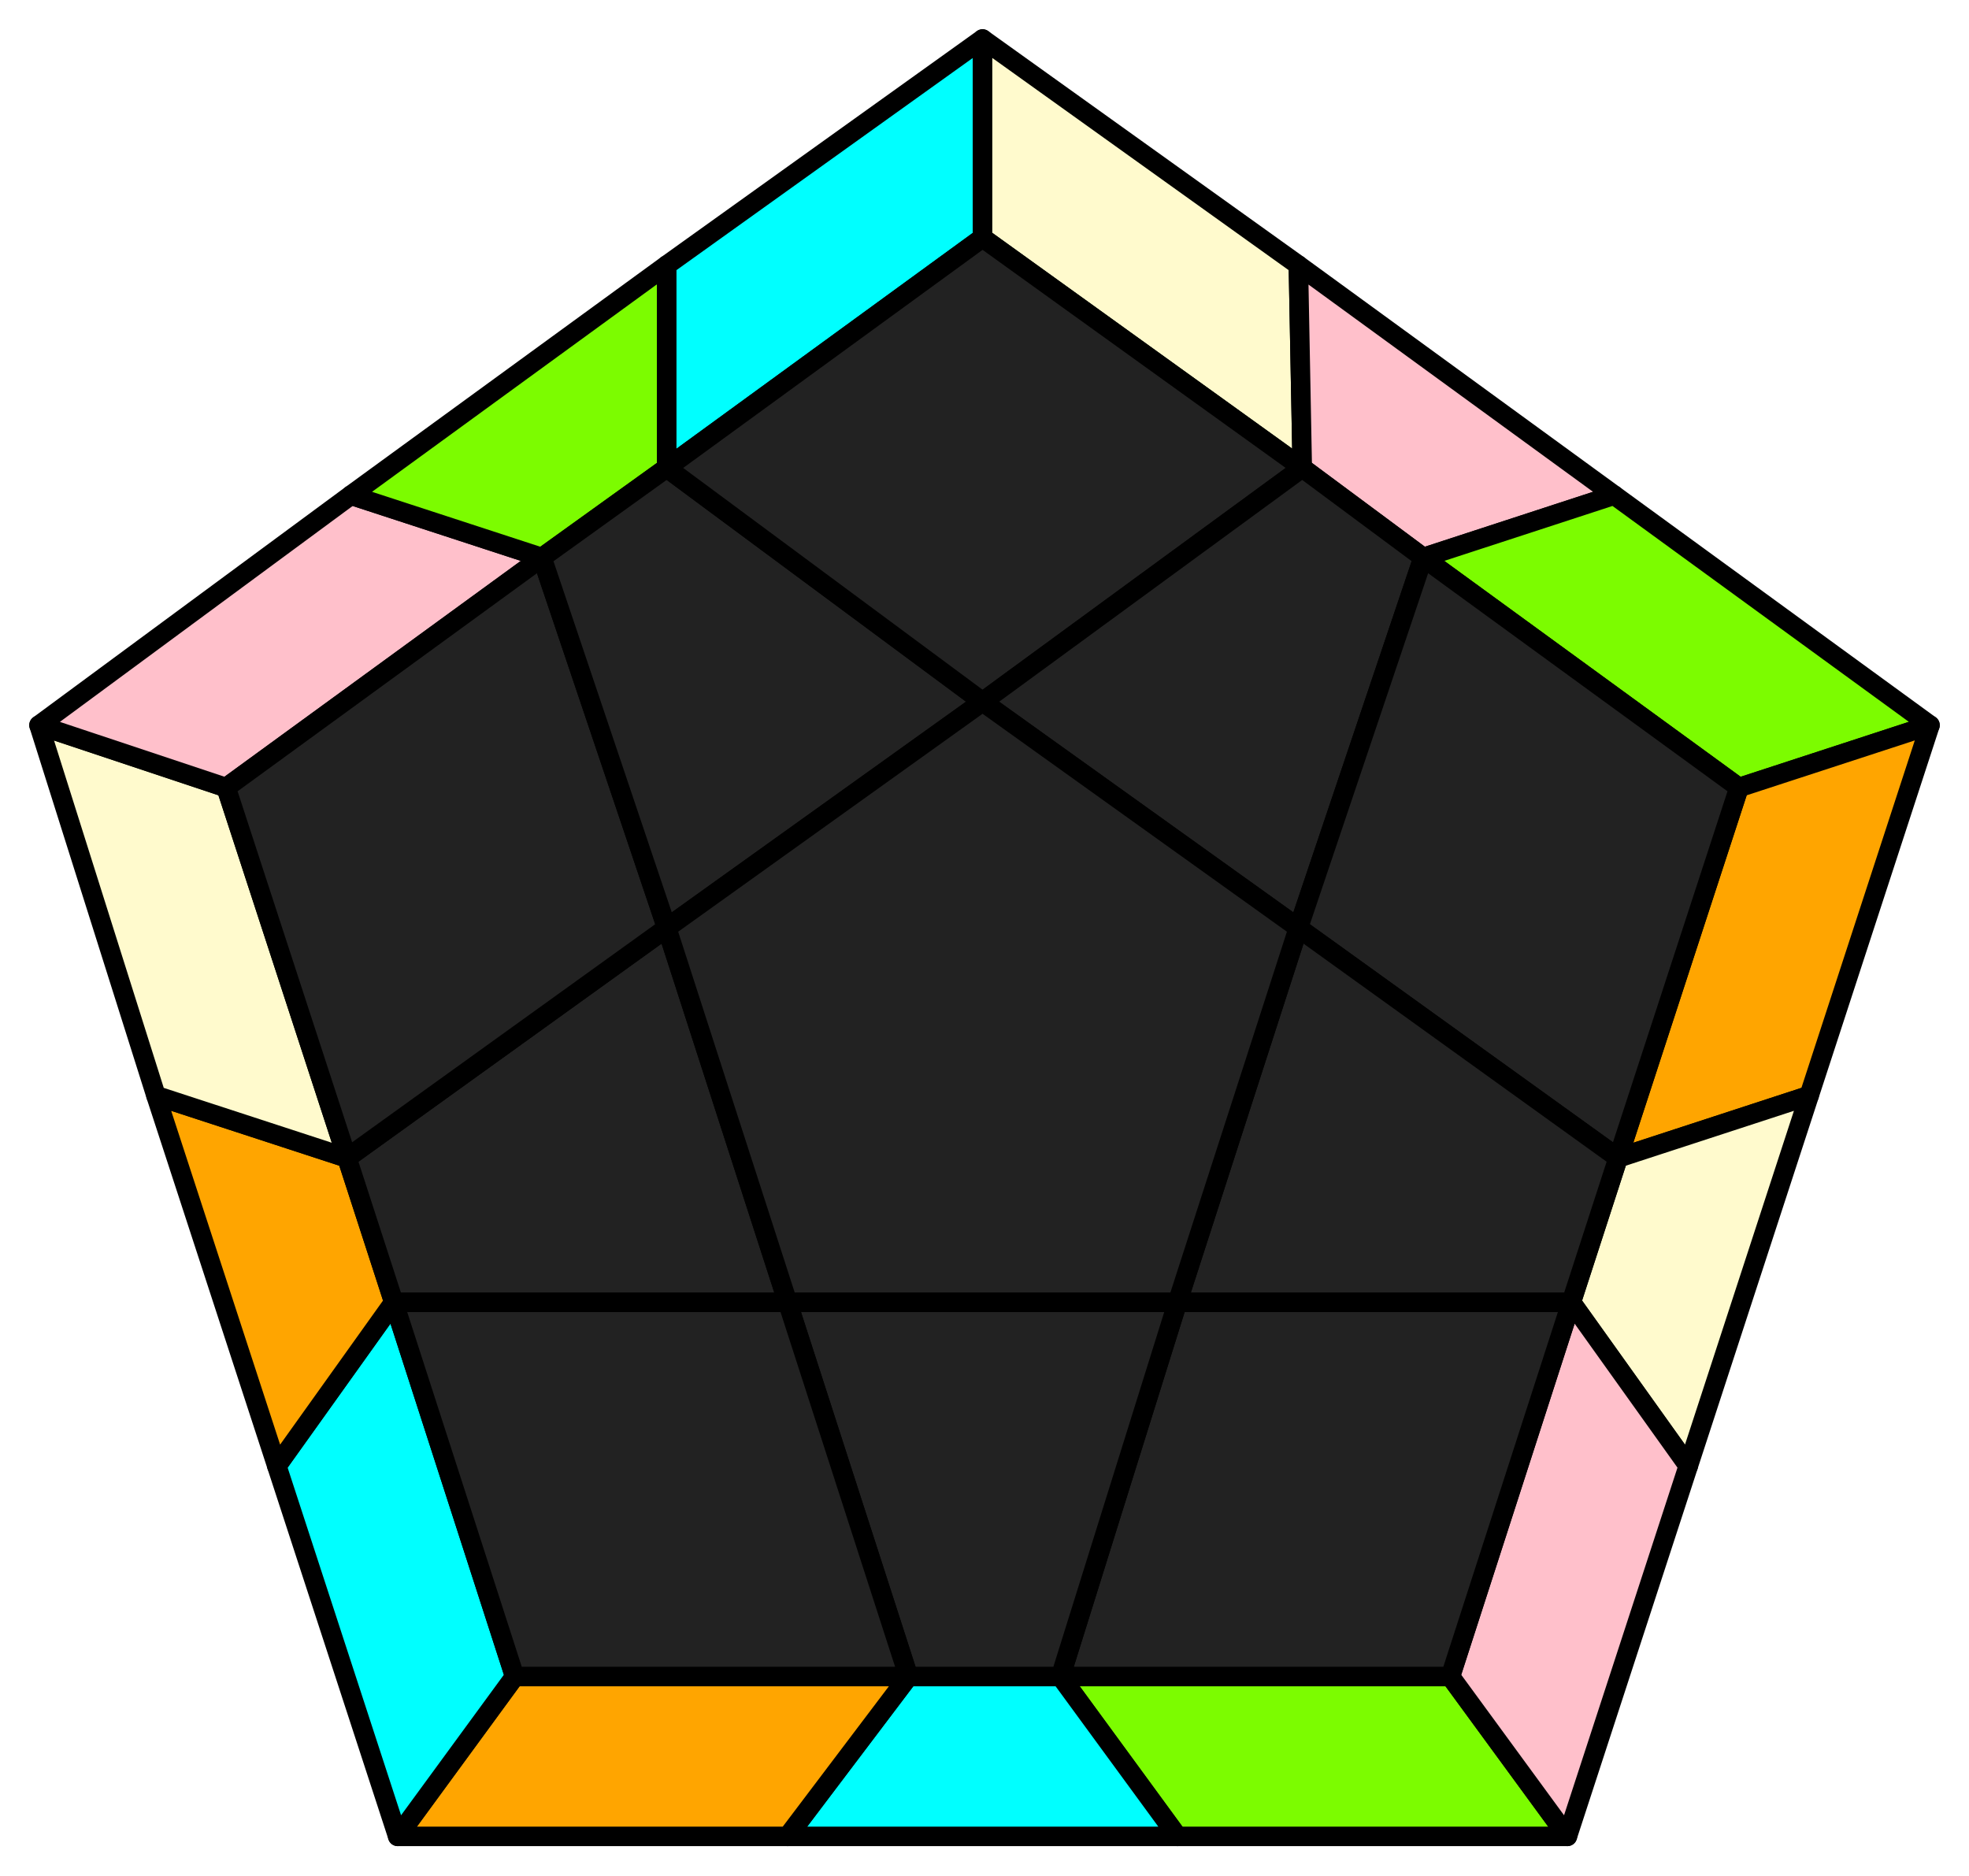
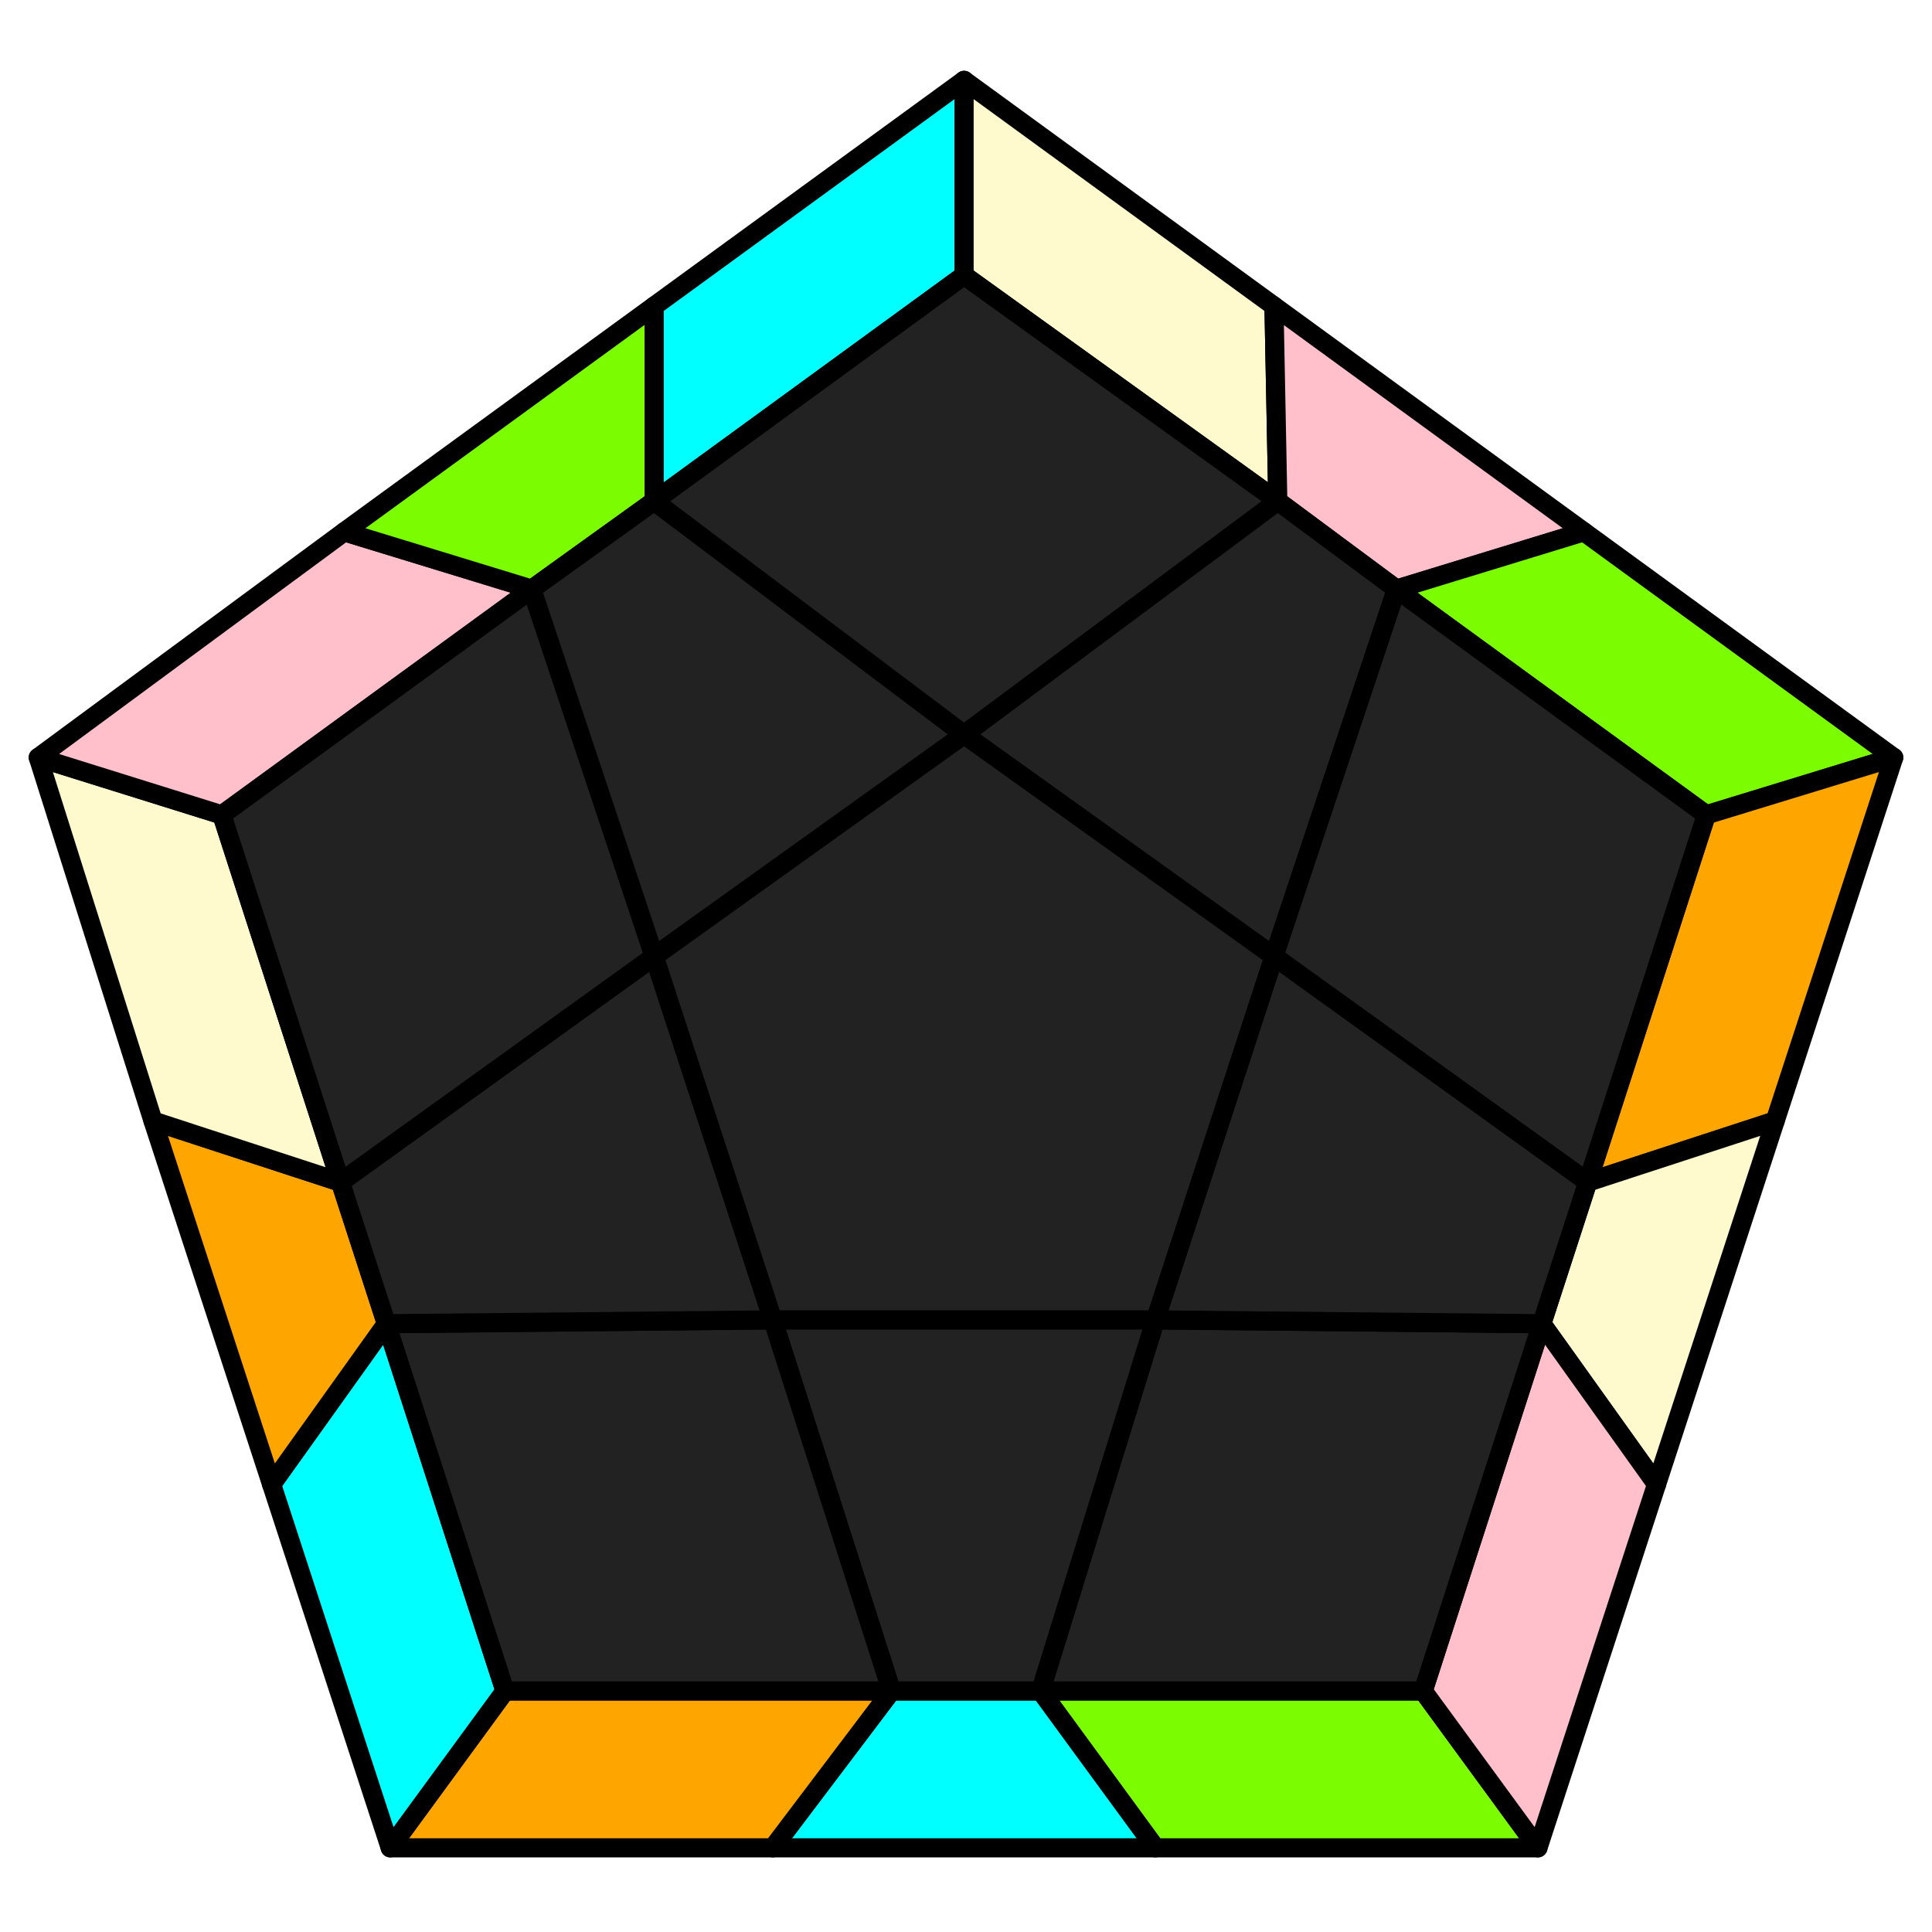
- <svg xmlns="http://www.w3.org/2000/svg" id="135" width="505" height="481">
+ <svg xmlns="http://www.w3.org/2000/svg" id="135" viewBox="0 0 505 505">
  <style>
polygon { stroke: black; stroke-width: 5px; stroke-linejoin: round;}
.green {fill: #7cfc00;}
.orange {fill: #ffa500;}
.blue {fill: #00ffff;}
.beige {fill: #fffacd;}
.pink {fill: #ffc0cb;}
.grey {fill: #222;}
</style>
-   <polygon class="green" points="402 471 302 471 272 430 372 430" />
-   <polygon class="blue" points="302 471 202 471 233 430 272 430" />
-   <polygon class="orange" points="202 471 102 471 132 430 233 430" />
-   <polygon class="blue" points="102 471 71 376 101 334 132 430" />
-   <polygon class="orange" points="71 376 40 281 89 297 101 334" />
-   <polygon class="beige" points="40 281 10 186 58 202 89 297" />
-   <polygon class="pink" points="10 186 90 127 139 143 58 202" />
-   <polygon class="green" points="90 127 171 68 171 120 139 143" />
-   <polygon class="blue" points="171 68 252 10 252 61 171 120" />
-   <polygon class="beige" points="252 10 333 68 334 120 252 61" />
-   <polygon class="pink" points="333 68 414 127 365 143 334 120" />
-   <polygon class="green" points="414 127 495 186 446 202 365 143" />
-   <polygon class="orange" points="495 186 464 281 415 297 446 202" />
-   <polygon class="beige" points="464 281 433 376 403 334 415 297" />
-   <polygon class="pink" points="433 376 402 471 372 430 403 334" />
-   <polygon class="grey" points="372 430 272 430 302 334 403 334" />
-   <polygon class="grey" points="272 430 233 430 202 334 302 334" />
-   <polygon class="grey" points="132 430 101 334 202 334 233 430" />
-   <polygon class="grey" points="101 334 89 297 171 238 202 334" />
-   <polygon class="grey" points="58 202 139 143 171 238 89 297" />
-   <polygon class="grey" points="139 143 171 120 252 180 171 238" />
-   <polygon class="grey" points="252 61 334 120 252 180 171 120" />
-   <polygon class="grey" points="334 120 365 143 333 238 252 180" />
-   <polygon class="grey" points="446 202 415 297 333 238 365 143" />
-   <polygon class="grey" points="415 297 403 334 302 334 333 238" />
-   <polygon class="grey" points="302 334 202 334 171 238 252 180 333 238" />
+   <polygon class="green" points="402 483 302 483 272 442 372 442" />
+   <polygon class="blue" points="302 483 202 483 233 442 272 442" />
+   <polygon class="orange" points="202 483 102 483 132 442 233 442" />
+   <polygon class="blue" points="102 483 71 388 101 346 132 442" />
+   <polygon class="orange" points="71 388 40 293 89 309 101 346" />
+   <polygon class="beige" points="40 293 10 198 58 213 89 309" />
+   <polygon class="pink" points="10 198 90 139 139 154 58 213" />
+   <polygon class="green" points="90 139 171 80 171 131 139 154" />
+   <polygon class="blue" points="171 80 252 21 252 72 171 131" />
+   <polygon class="beige" points="252 21 333 80 334 131 252 72" />
+   <polygon class="pink" points="333 80 414 139 365 154 334 131" />
+   <polygon class="green" points="414 139 495 198 446 213 365 154" />
+   <polygon class="orange" points="495 198 464 293 415 309 446 213" />
+   <polygon class="beige" points="464 293 433 388 403 346 415 309" />
+   <polygon class="pink" points="433 388 402 483 372 442 403 346" />
+   <polygon class="grey" points="372 442 272 442 302 345 403 346" />
+   <polygon class="grey" points="272 442 233 442 202 345 302 345" />
+   <polygon class="grey" points="132 442 101 346 202 345 233 442" />
+   <polygon class="grey" points="101 346 89 309 171 250 202 345" />
+   <polygon class="grey" points="58 213 139 154 171 250 89 309" />
+   <polygon class="grey" points="139 154 171 131 252 192 171 250" />
+   <polygon class="grey" points="252 72 334 131 252 192 171 131" />
+   <polygon class="grey" points="334 131 365 154 333 250 252 192" />
+   <polygon class="grey" points="446 213 415 309 333 250 365 154" />
+   <polygon class="grey" points="415 309 403 346 302 345 333 250" />
+   <polygon class="grey" points="302 345 202 345 171 250 252 192 333 250" />
</svg>
